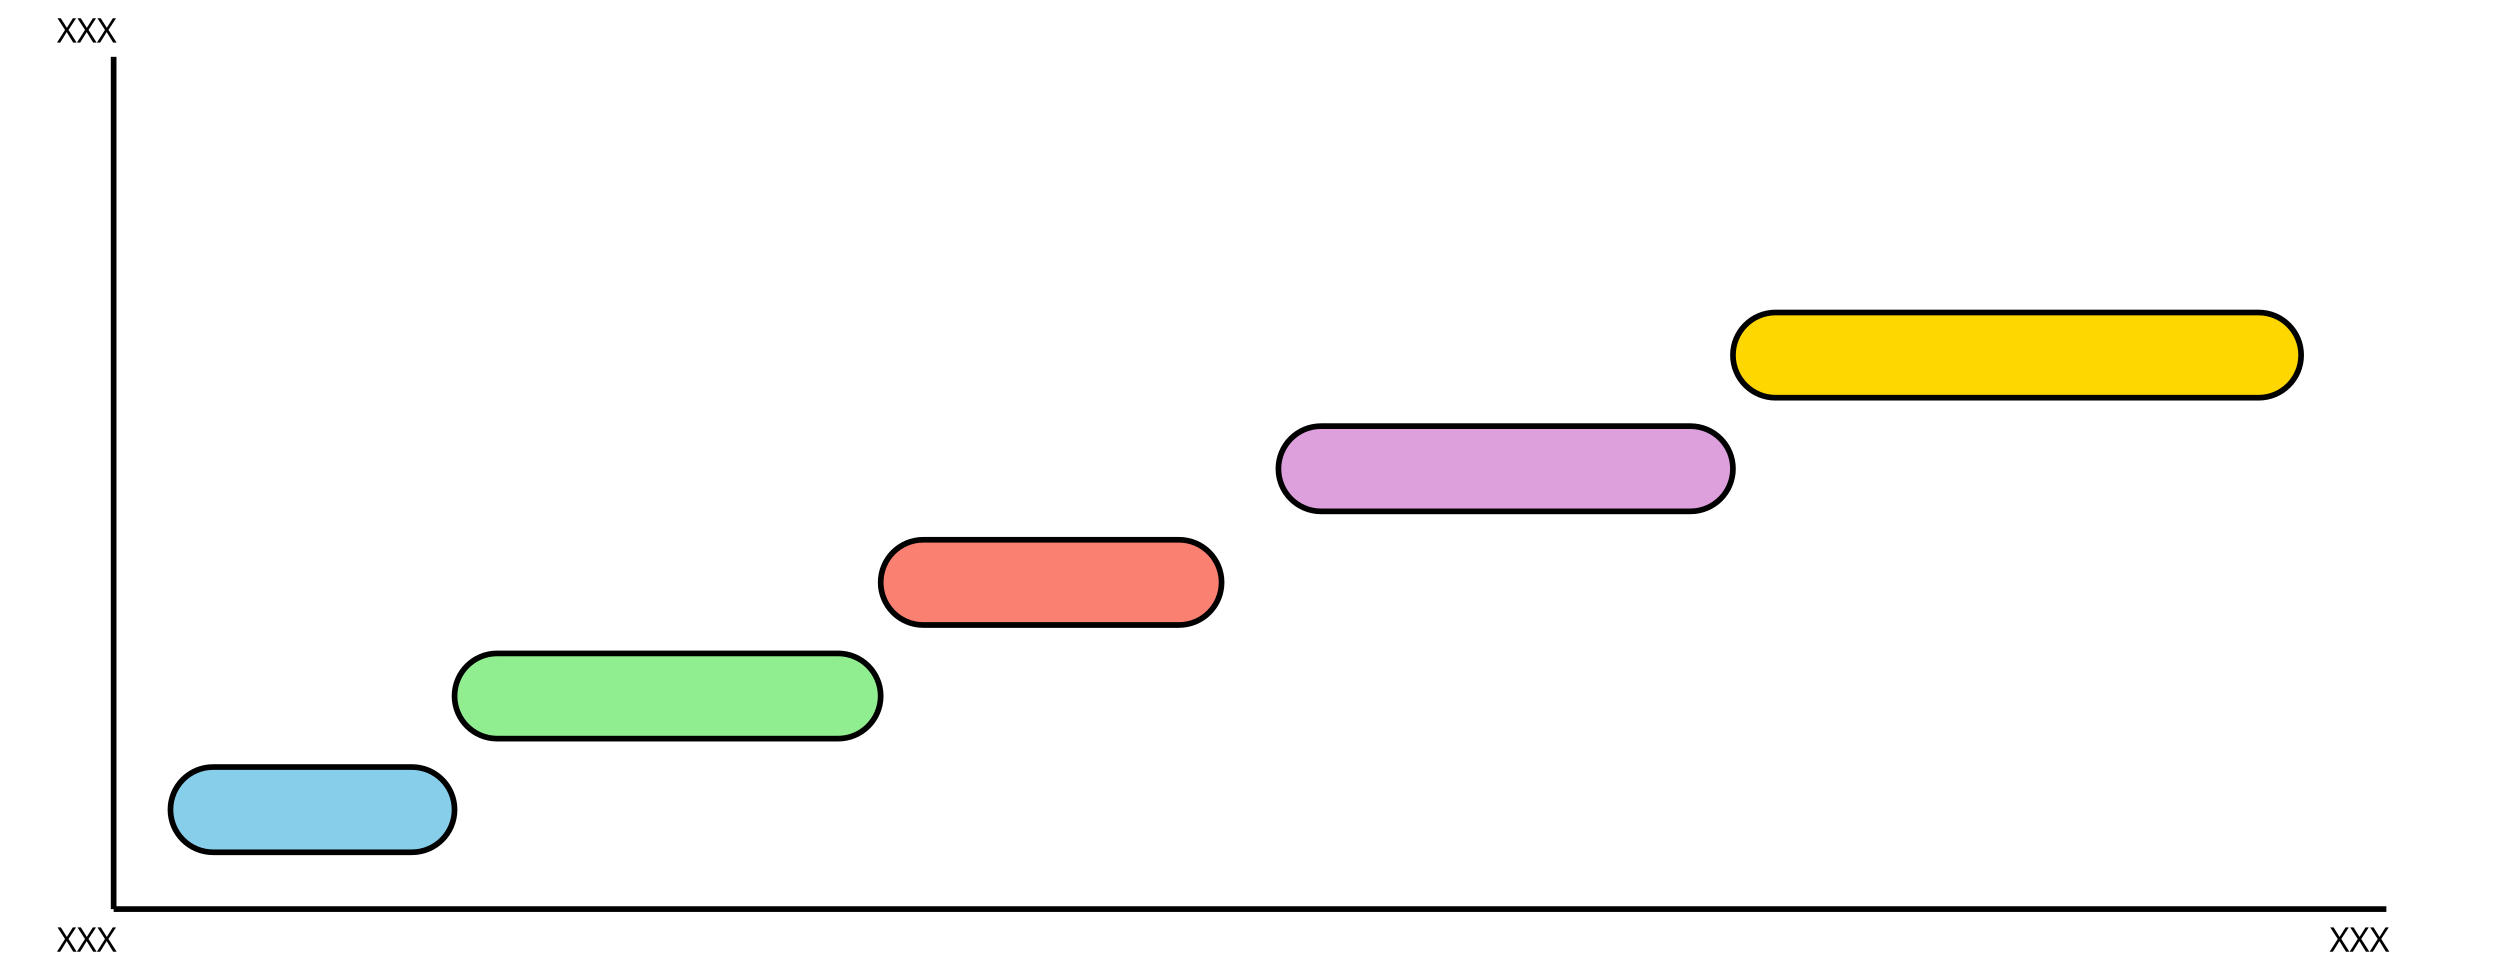
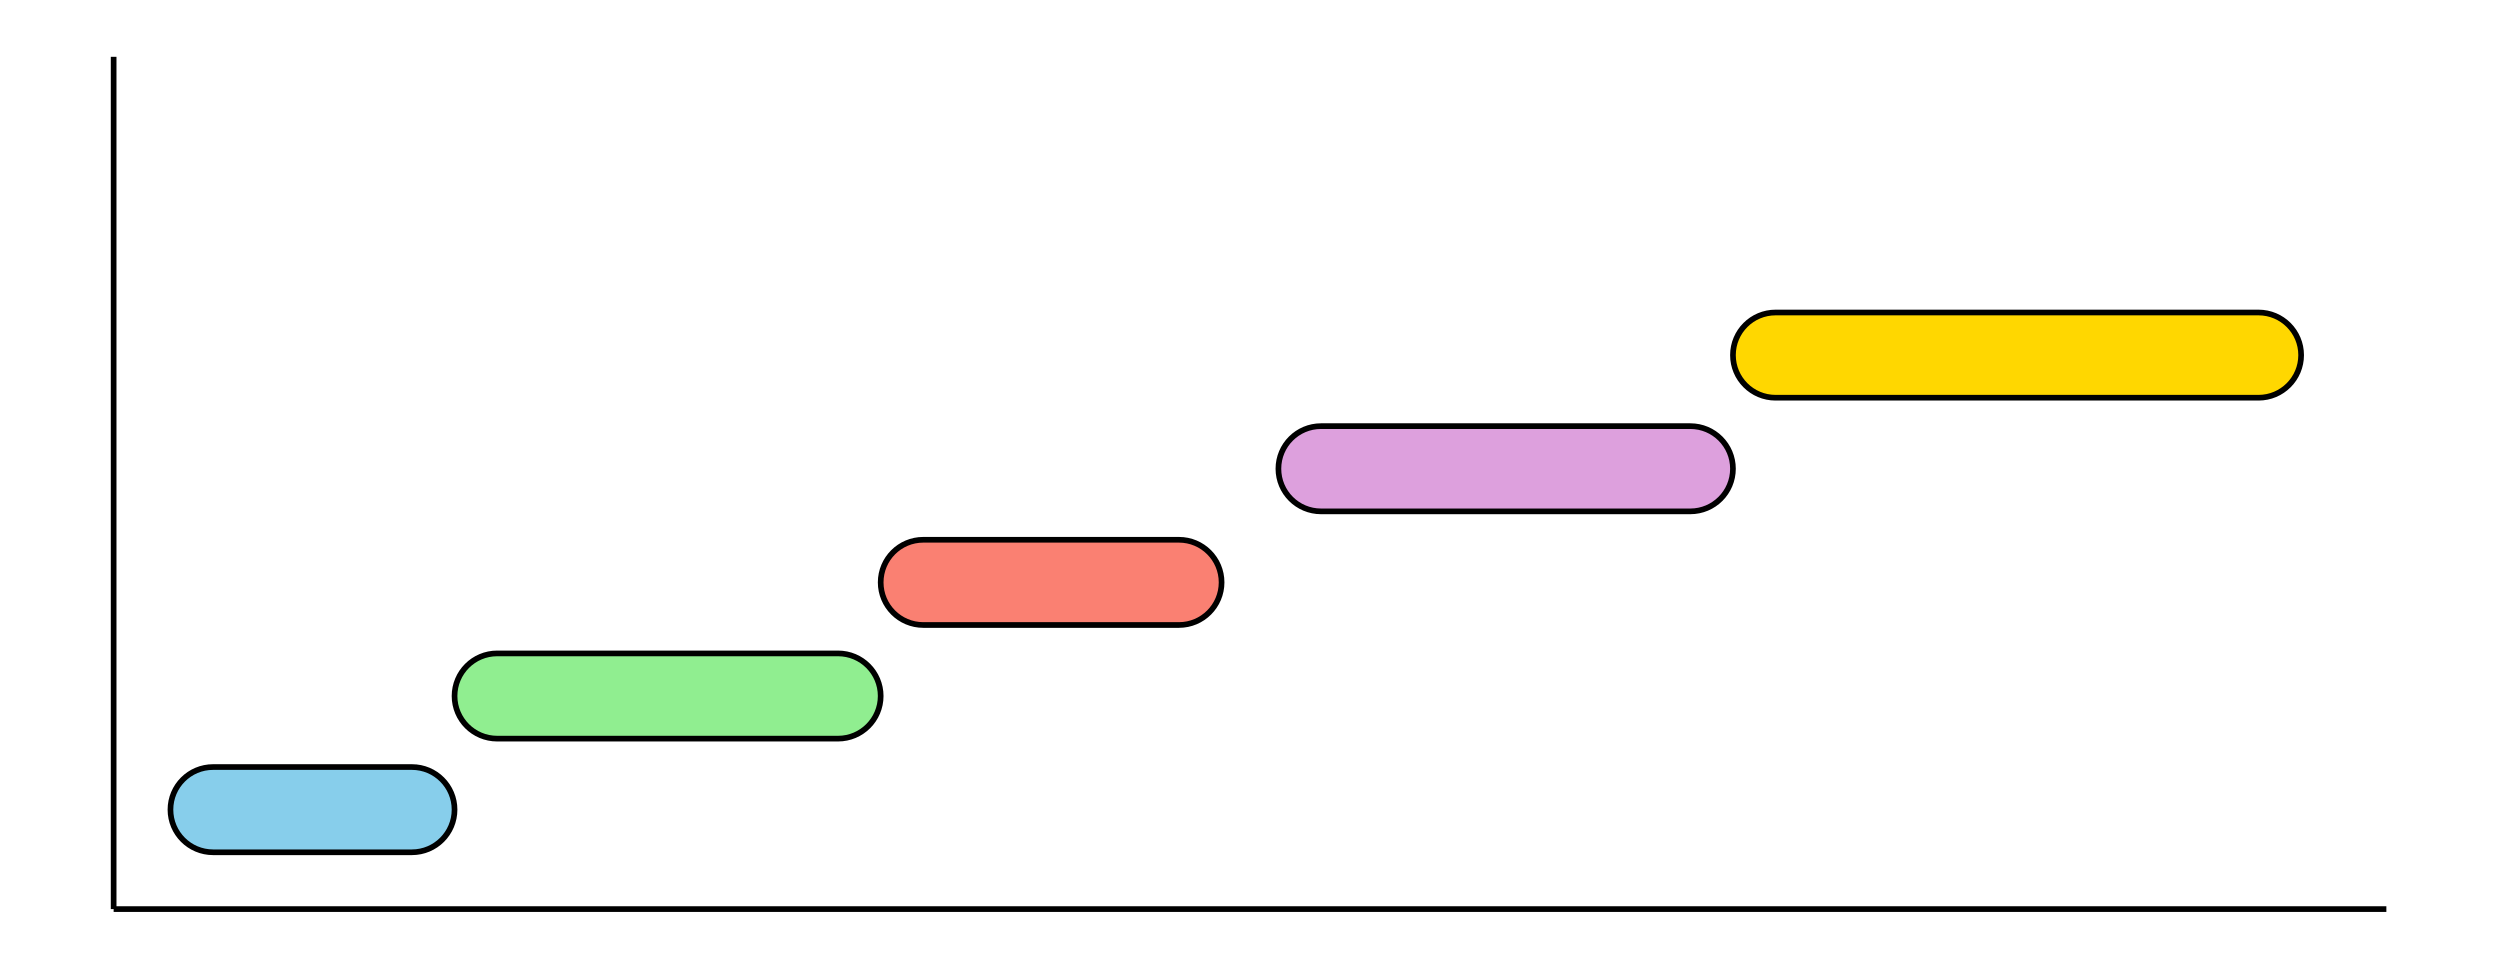
<svg xmlns="http://www.w3.org/2000/svg" width="880" height="340" viewBox="-440,-170,880,340" style="max-width: 100%; height: auto; font: 10px sans-serif;">
  <line x1="-400" y1="150" x2="400" y2="150" stroke="black" stroke-width="2" id="line_1" />
  <line x1="-400" y1="150" x2="-400" y2="-150" stroke="black" stroke-width="2" id="line" />
  <rect x="-380" y="100" width="100" height="30" fill="skyblue" rx="15" ry="15" id="rect_9" />
  <rect x="-280" y="60" width="150" height="30" fill="lightgreen" rx="15" ry="15" id="rect_8" />
  <rect x="-130" y="20" width="120" height="30" fill="salmon" rx="15" ry="15" id="rect_7" />
  <rect x="10" y="-20" width="160" height="30" fill="plum" rx="15" ry="15" id="rect_6" />
  <rect x="170" y="-60" width="200" height="30" fill="gold" rx="15" ry="15" id="rect_5" />
  <rect x="-380" y="100" width="100" height="30" fill="none" stroke="black" stroke-width="2" rx="15" ry="15" id="rect_4" />
  <rect x="-280" y="60" width="150" height="30" fill="none" stroke="black" stroke-width="2" rx="15" ry="15" id="rect_3" />
  <rect x="-130" y="20" width="120" height="30" fill="none" stroke="black" stroke-width="2" rx="15" ry="15" id="rect_2" />
  <rect x="10" y="-20" width="160" height="30" fill="none" stroke="black" stroke-width="2" rx="15" ry="15" id="rect_1" />
  <rect x="170" y="-60" width="200" height="30" fill="none" stroke="black" stroke-width="2" rx="15" ry="15" id="rect" />
-   <text x="-420" y="165" font-family="sans-serif" font-size="12px" id="text_2">XXX</text>
-   <text x="380" y="165" font-family="sans-serif" font-size="12px" id="text_1">XXX</text>
-   <text x="-420" y="-155" font-family="sans-serif" font-size="12px" id="text">XXX</text>
</svg>
